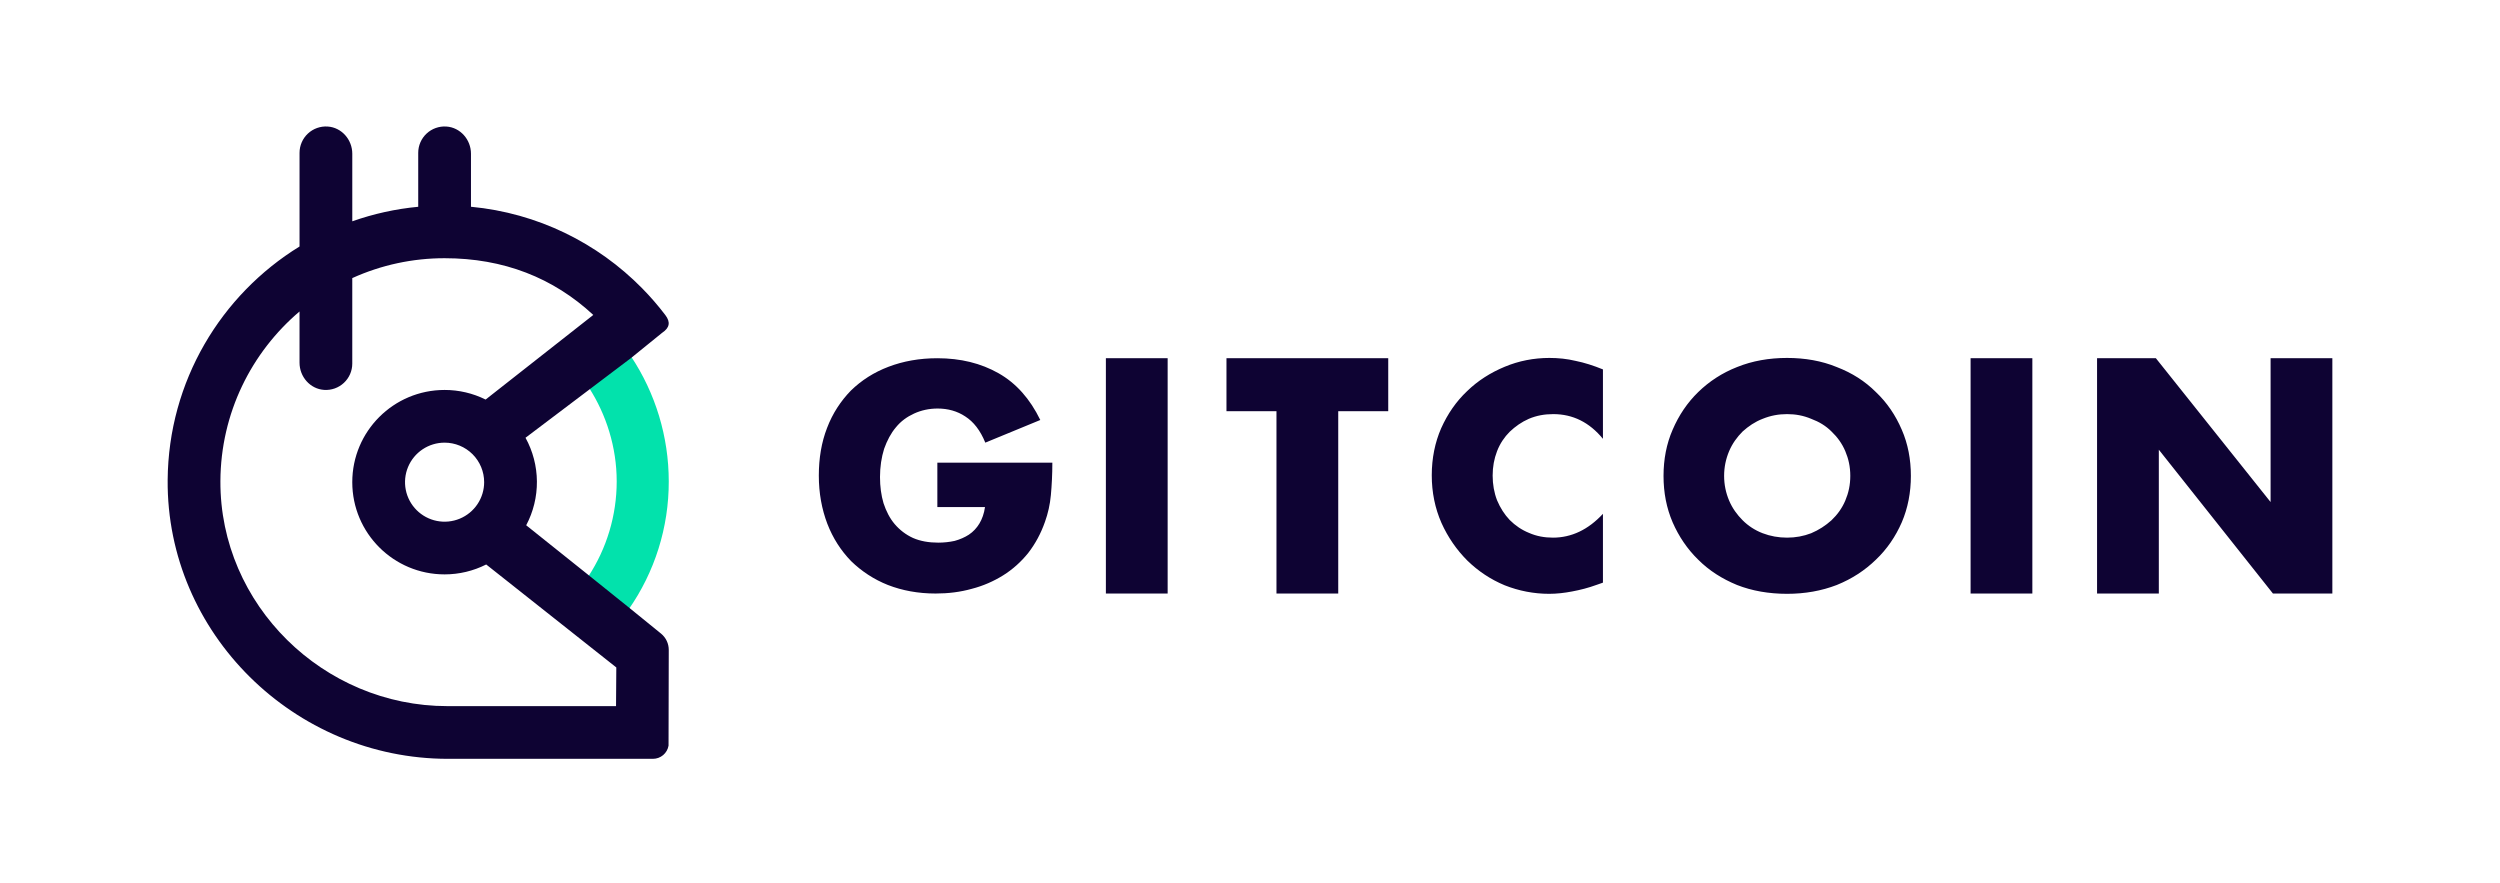
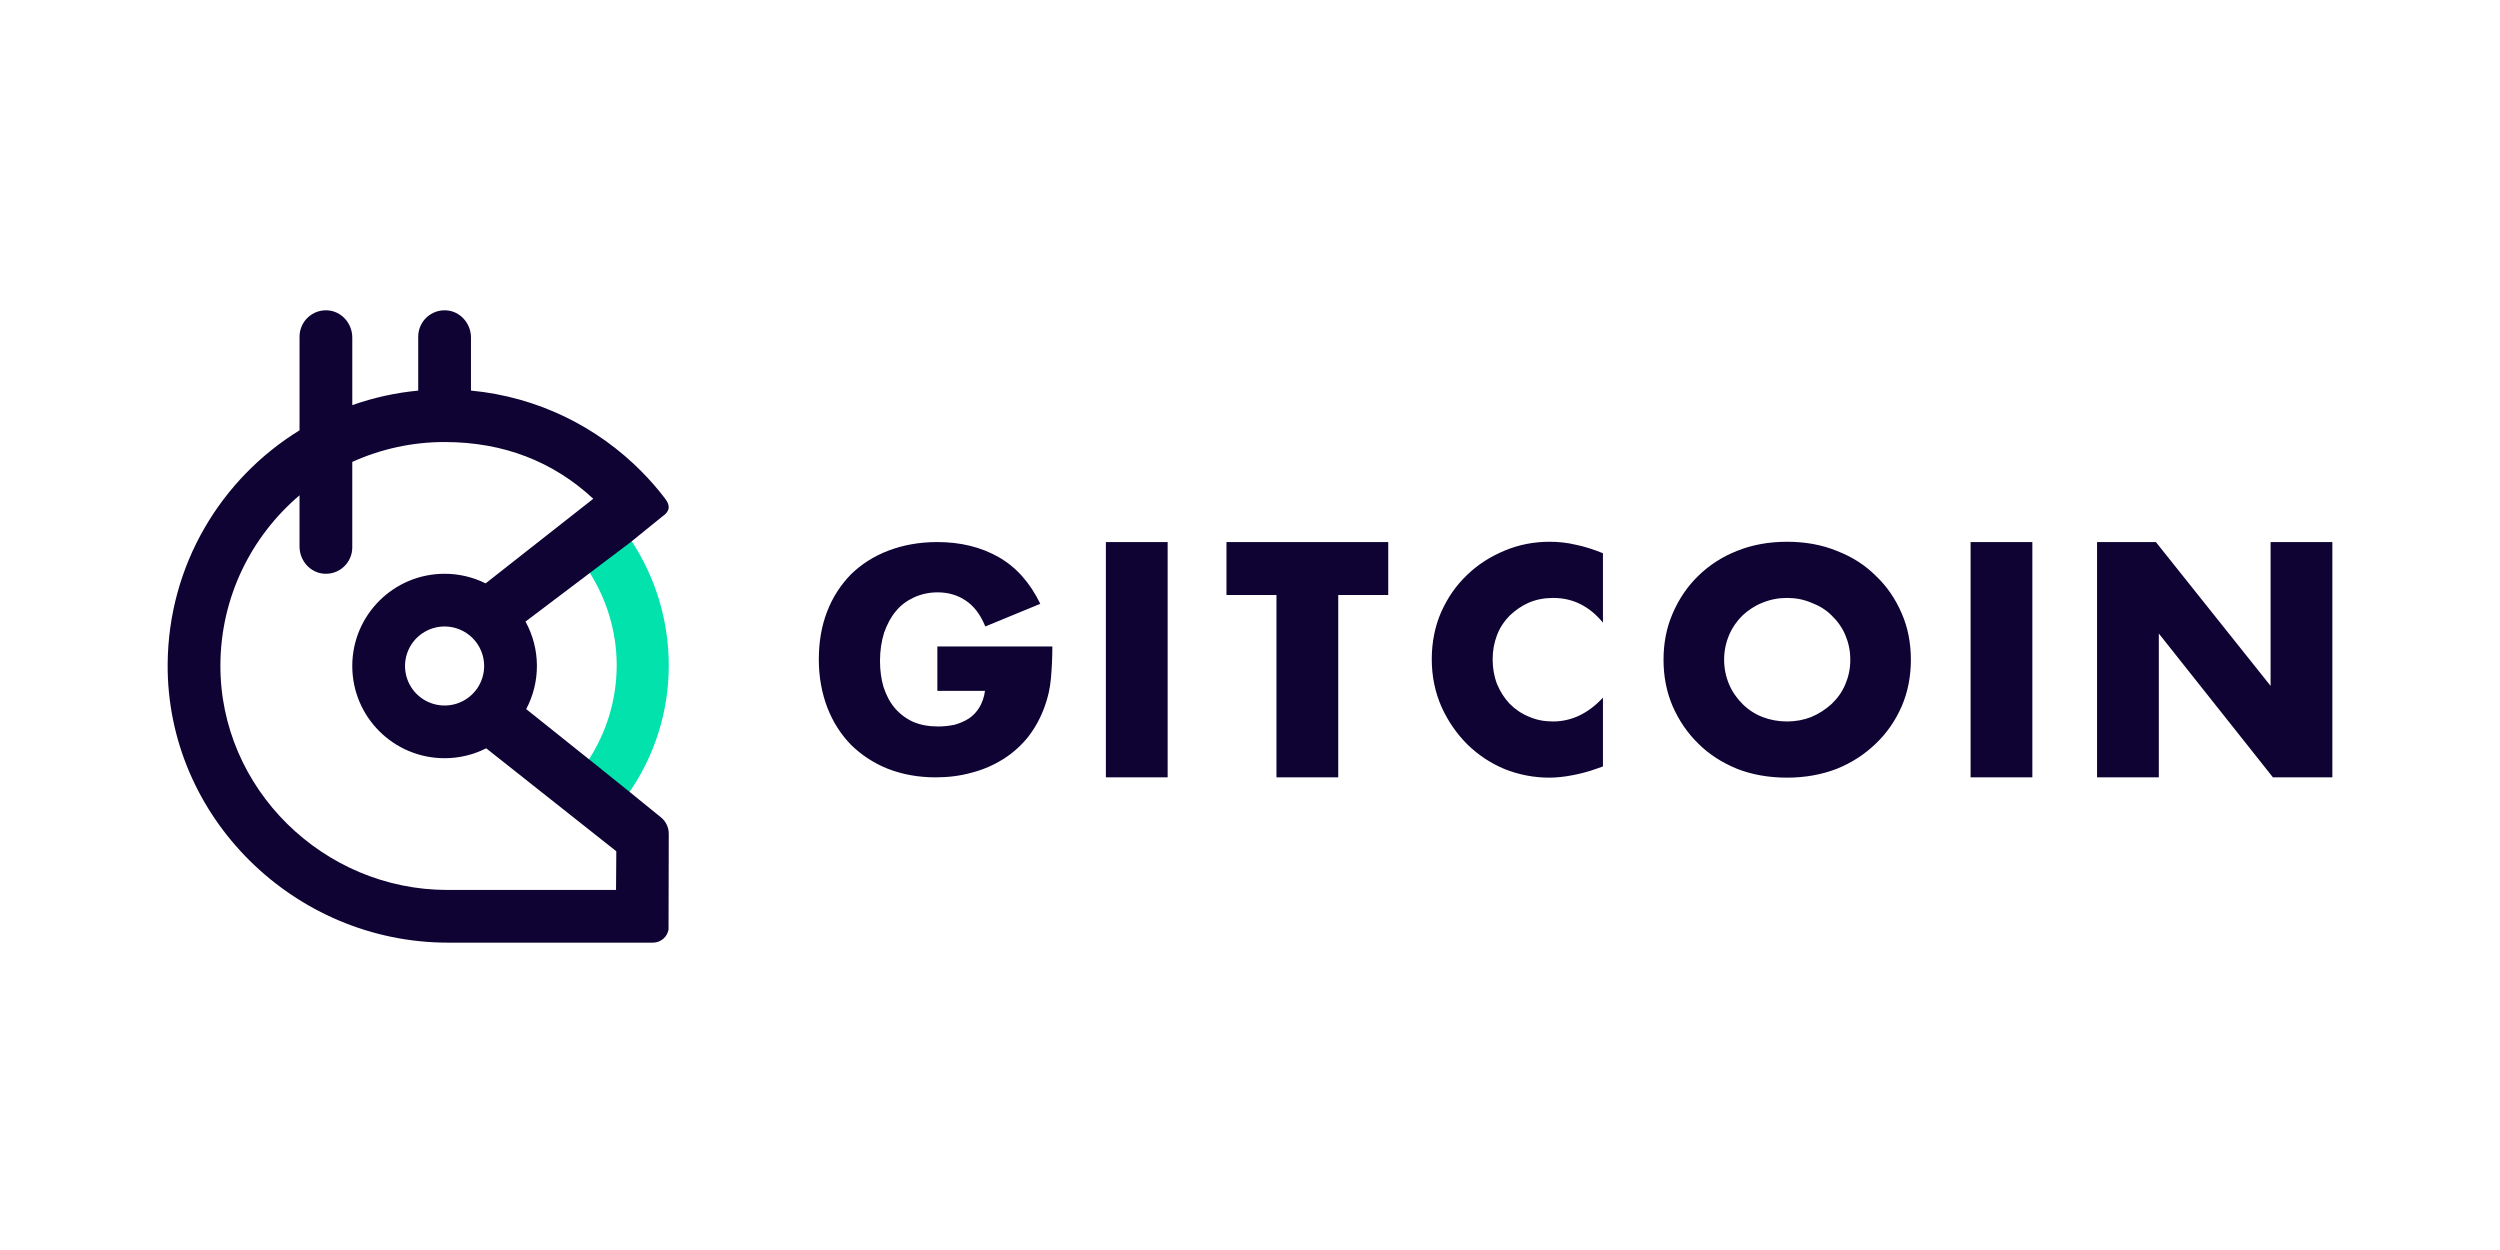
- <svg xmlns="http://www.w3.org/2000/svg" width="850" height="300" viewBox="0 0 850 300" fill="none">
+ <svg xmlns="http://www.w3.org/2000/svg" width="600" height="300" viewBox="0 0 850 300" fill="none">
  <path d="M318.7 157.299H357.8C357.8 161.299 357.6 164.999 357.3 168.299C357 171.599 356.3 174.599 355.3 177.399C353.9 181.399 352 184.899 349.6 187.999C347.2 190.999 344.3 193.599 341.1 195.599C337.9 197.599 334.3 199.199 330.4 200.199C326.5 201.299 322.4 201.799 318.1 201.799C312.2 201.799 306.8 200.799 301.9 198.899C297.1 196.999 292.9 194.199 289.4 190.799C285.9 187.199 283.2 182.999 281.3 178.099C279.4 173.099 278.4 167.699 278.4 161.699C278.4 155.799 279.3 150.399 281.2 145.499C283.1 140.499 285.9 136.299 289.3 132.799C292.9 129.299 297.1 126.599 302.1 124.699C307.1 122.799 312.6 121.799 318.7 121.799C326.6 121.799 333.5 123.499 339.5 126.899C345.5 130.299 350.2 135.599 353.7 142.799L335 150.499C333.3 146.299 331 143.399 328.2 141.599C325.5 139.799 322.3 138.899 318.8 138.899C315.9 138.899 313.2 139.499 310.8 140.599C308.4 141.699 306.3 143.199 304.6 145.299C302.9 147.299 301.6 149.799 300.6 152.599C299.7 155.499 299.2 158.699 299.2 162.199C299.2 165.399 299.6 168.399 300.4 171.099C301.3 173.799 302.5 176.199 304.2 178.199C305.9 180.199 308 181.799 310.4 182.899C312.9 183.999 315.8 184.499 319 184.499C320.9 184.499 322.8 184.299 324.6 183.899C326.4 183.399 328 182.699 329.4 181.799C330.9 180.799 332.1 179.499 333 177.999C333.9 176.499 334.6 174.599 334.9 172.399H318.7V157.299ZM455 139.799V201.799H434V139.799H417V121.799H472V139.799H455ZM545 149.199C540.4 143.599 534.8 140.799 528.1 140.799C525.1 140.799 522.4 141.299 519.8 142.399C517.3 143.499 515.2 144.999 513.3 146.799C511.5 148.599 510 150.799 509 153.399C508 155.999 507.5 158.699 507.5 161.699C507.5 164.699 508 167.499 509 170.099C510.1 172.699 511.5 174.899 513.3 176.799C515.2 178.699 517.4 180.199 519.9 181.199C522.4 182.299 525.1 182.799 528 182.799C534.3 182.799 540 180.099 545 174.699V198.099L543 198.799C540 199.899 537.2 200.599 534.5 201.099C531.9 201.599 529.3 201.899 526.7 201.899C521.5 201.899 516.4 200.899 511.6 198.999C506.8 196.999 502.6 194.199 498.9 190.599C495.3 186.999 492.3 182.699 490.1 177.799C487.9 172.799 486.8 167.399 486.8 161.599C486.8 155.799 487.9 150.399 490 145.599C492.2 140.699 495.1 136.499 498.8 132.999C502.5 129.399 506.8 126.699 511.6 124.699C516.4 122.699 521.5 121.699 526.8 121.699C529.8 121.699 532.8 121.999 535.7 122.699C538.7 123.299 541.8 124.299 545 125.599V149.199ZM586.2 161.799C586.2 164.799 586.8 167.599 587.9 170.199C589 172.799 590.6 174.999 592.5 176.899C594.4 178.799 596.7 180.299 599.3 181.299C601.9 182.299 604.7 182.799 607.6 182.799C610.5 182.799 613.2 182.299 615.8 181.299C618.4 180.199 620.7 178.699 622.7 176.899C624.7 174.999 626.3 172.799 627.4 170.199C628.5 167.599 629.1 164.899 629.1 161.799C629.1 158.699 628.5 155.999 627.4 153.399C626.3 150.799 624.7 148.599 622.7 146.699C620.8 144.799 618.5 143.399 615.8 142.399C613.2 141.299 610.5 140.799 607.6 140.799C604.7 140.799 602 141.299 599.3 142.399C596.7 143.399 594.5 144.899 592.5 146.699C590.6 148.599 589 150.799 587.9 153.399C586.8 155.999 586.2 158.799 586.2 161.799ZM565.6 161.799C565.6 156.199 566.6 150.899 568.7 146.099C570.8 141.199 573.7 136.899 577.4 133.299C581.1 129.699 585.5 126.799 590.6 124.799C595.8 122.699 601.5 121.699 607.6 121.699C613.7 121.699 619.4 122.699 624.5 124.799C629.7 126.799 634.1 129.599 637.8 133.299C641.6 136.899 644.5 141.199 646.6 146.099C648.7 150.899 649.7 156.199 649.7 161.799C649.7 167.399 648.7 172.699 646.6 177.599C644.5 182.399 641.6 186.699 637.8 190.299C634.1 193.899 629.7 196.799 624.5 198.899C619.3 200.899 613.7 201.899 607.6 201.899C601.4 201.899 595.7 200.899 590.6 198.899C585.5 196.799 581.1 193.999 577.4 190.299C573.7 186.699 570.8 182.399 568.7 177.599C566.6 172.699 565.6 167.499 565.6 161.799ZM691 121.799V201.799H670V121.799H691ZM397 121.799V201.799H376V121.799H397ZM713 201.799V121.799H733L772 170.699V121.799H793V201.799H772.8L734 152.899V201.799H713Z" fill="#0E0333" />
  <path d="M209.678 163.683C209.678 175.186 206.312 186.437 199.996 196.047L213.674 207.292C222.623 194.518 227.409 179.286 227.378 163.683C227.373 148.523 222.888 133.703 214.489 121.09L200.268 131.843C206.124 140.965 209.678 152.027 209.678 163.683Z" fill="#02E2AC" />
  <path d="M224.783 215.451C215.461 207.751 183.189 182.011 178.907 178.593C181.339 174.002 182.59 168.88 182.55 163.686C182.509 158.492 181.177 153.389 178.673 148.837L214.587 121.7L225.077 113.193C227.655 111.477 228.076 109.575 226.203 107.111C223.763 103.901 221.12 100.85 218.29 97.977C203.181 82.627 182.827 72.441 160.132 70.297V52.265C160.132 47.494 156.528 43.328 151.762 43.02C150.536 42.938 149.307 43.109 148.151 43.521C146.994 43.934 145.935 44.579 145.038 45.417C144.141 46.255 143.426 47.268 142.937 48.393C142.449 49.519 142.196 50.732 142.196 51.959V70.305C134.549 71.027 127.019 72.686 119.777 75.245V52.265C119.777 47.494 116.173 43.328 111.407 43.02C110.182 42.938 108.953 43.109 107.797 43.521C106.64 43.934 105.581 44.579 104.684 45.417C103.787 46.255 103.073 47.268 102.584 48.394C102.095 49.519 101.843 50.732 101.843 51.959V83.808C75.139 100.241 57.271 129.611 57.003 163.174C56.591 215.326 100.099 258 152.308 258H222.004C223.275 257.999 224.505 257.549 225.475 256.729C226.445 255.909 227.094 254.772 227.305 253.52L227.377 220.985C227.381 219.928 227.15 218.884 226.701 217.927C226.253 216.97 225.598 216.125 224.783 215.451V215.451ZM209.545 226.931L209.45 240.083H152.102C109.968 240.083 74.73 205.643 74.937 163.555C75.05 140.452 85.476 119.793 101.839 105.903V123.318C101.839 128.09 105.443 132.256 110.209 132.565C111.435 132.646 112.663 132.475 113.82 132.063C114.976 131.65 116.036 131.005 116.932 130.167C117.829 129.329 118.544 128.316 119.032 127.191C119.521 126.066 119.773 124.852 119.773 123.626V94.551C129.634 90.088 140.335 87.784 151.16 87.792C171.214 87.792 188.108 94.437 201.718 107.081L165.108 135.85C160.775 133.696 156 132.579 151.16 132.584C133.826 132.584 119.773 146.621 119.773 163.938C119.773 181.255 133.826 195.292 151.16 195.292C156.075 195.296 160.923 194.141 165.307 191.922L209.545 226.931ZM164.612 163.938C164.612 166.596 163.823 169.194 162.345 171.404C160.867 173.614 158.766 175.336 156.308 176.353C153.85 177.371 151.145 177.637 148.536 177.118C145.926 176.6 143.529 175.32 141.648 173.44C139.766 171.561 138.485 169.167 137.966 166.56C137.447 163.953 137.713 161.251 138.732 158.795C139.75 156.34 141.474 154.241 143.686 152.764C145.898 151.288 148.499 150.5 151.16 150.5C154.728 150.5 158.149 151.915 160.672 154.436C163.195 156.956 164.612 160.374 164.612 163.938Z" fill="#0E0333" />
</svg>
